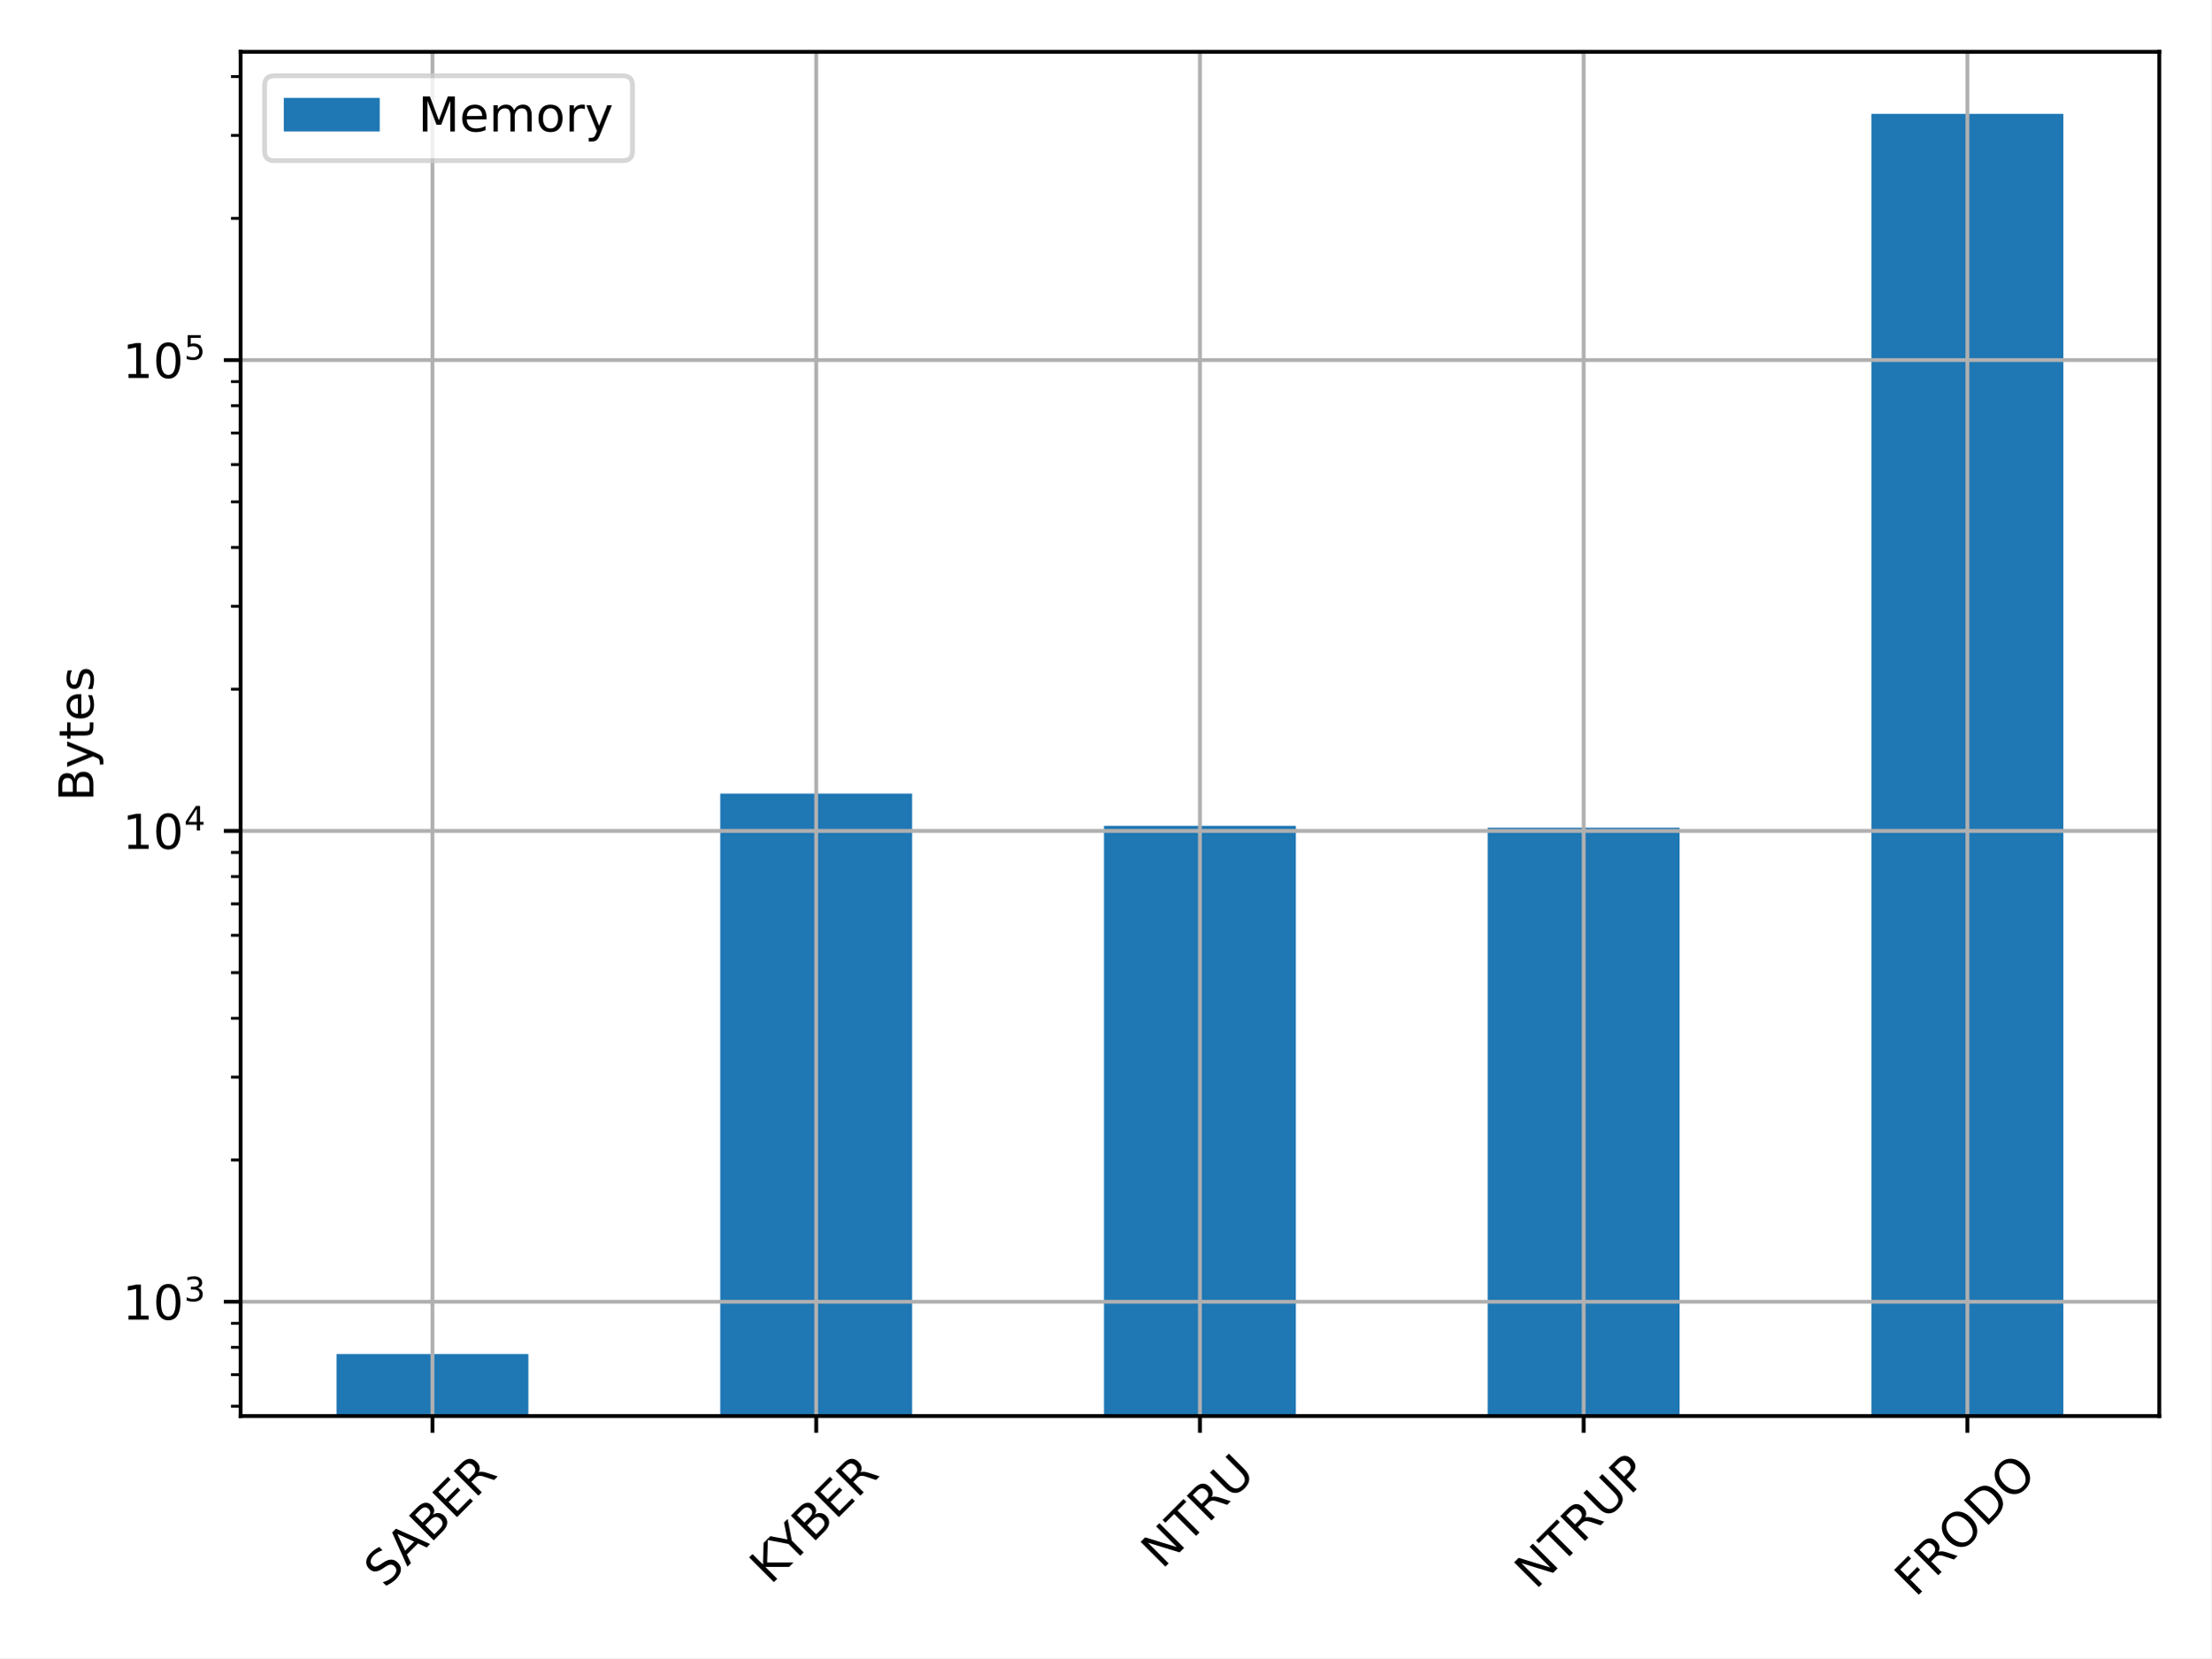
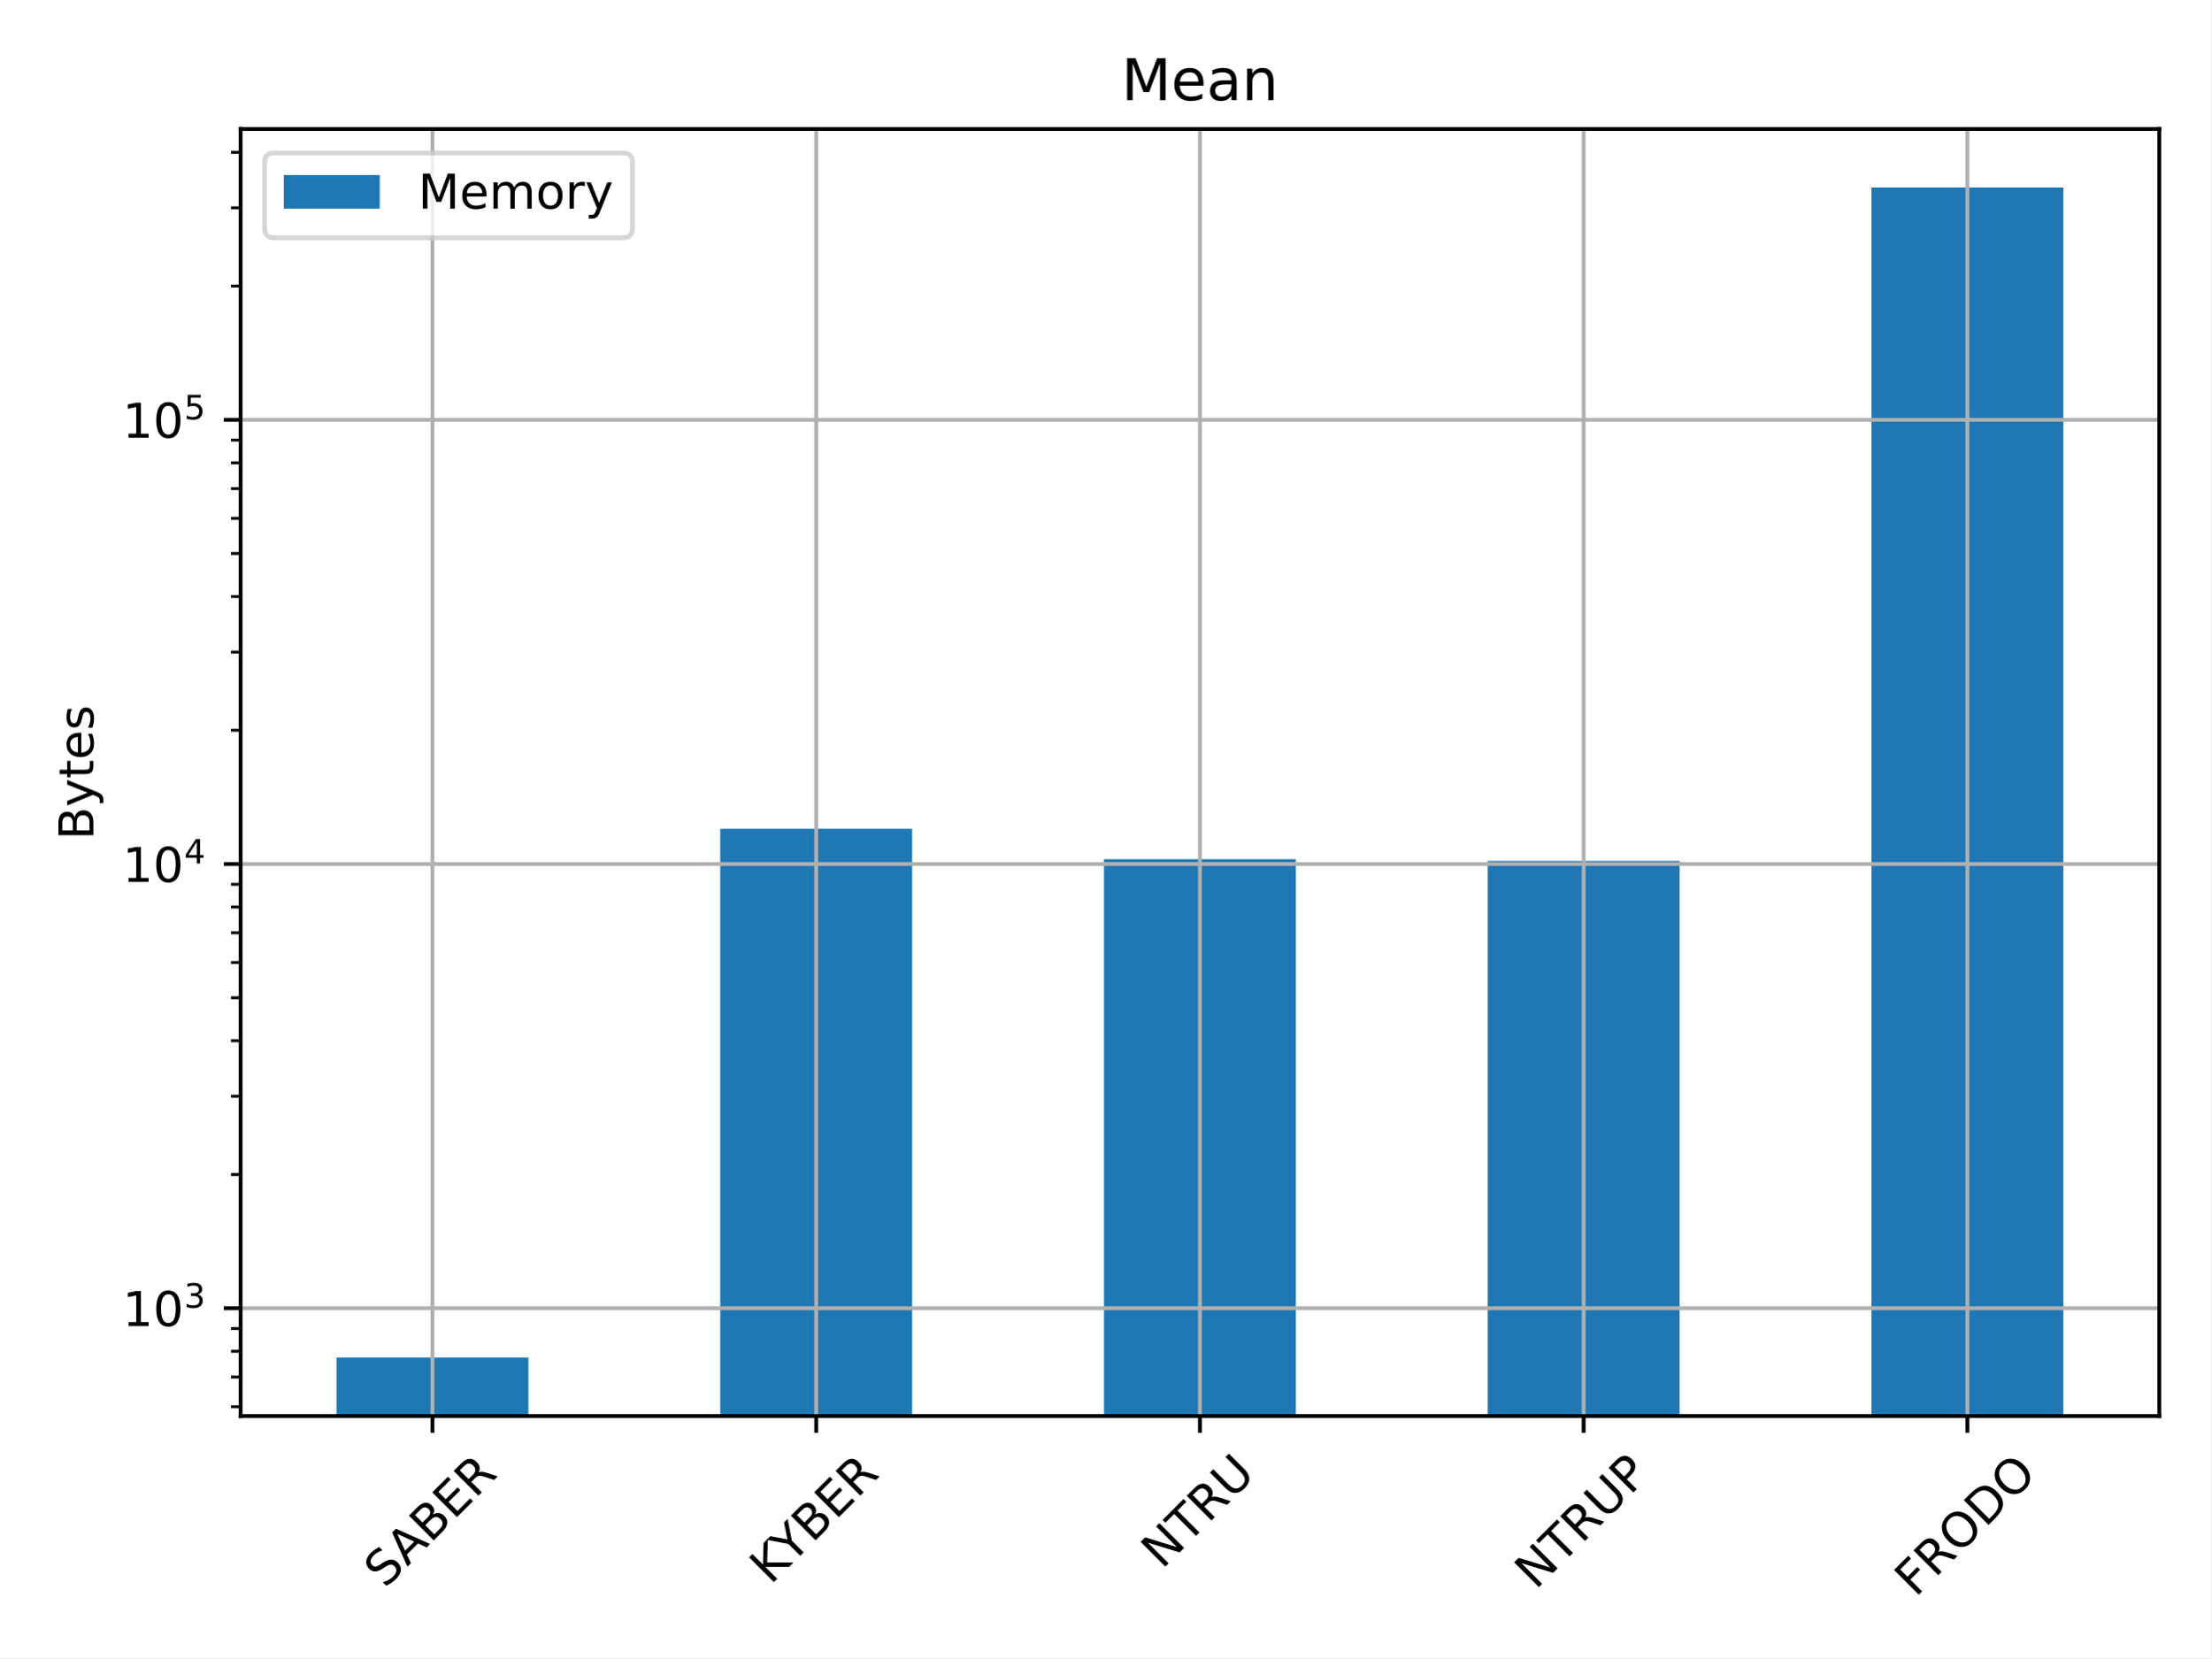
<svg xmlns="http://www.w3.org/2000/svg" xmlns:xlink="http://www.w3.org/1999/xlink" height="345.6pt" version="1.1" viewBox="0 0 460.8 345.6" width="460.8pt">
  <defs>
    <style type="text/css">*{stroke-linecap:butt;stroke-linejoin:round;}</style>
  </defs>
  <g id="figure_1">
    <g id="patch_1">
      <path d="M 0 345.6  L 460.8 345.6  L 460.8 0  L 0 0  z " style="fill:#ffffff;" />
    </g>
    <g id="axes_1">
      <g id="patch_2">
-         <path d="M 50.138 295.153  L 450 295.153  L 450 10.8  L 50.138 10.8  z " style="fill:#ffffff;" />
+         <path d="M 50.138 295.153  L 450 295.153  L 450 26.88  L 50.138 26.88  z " style="fill:#ffffff;" />
      </g>
      <g id="patch_3">
-         <path clip-path="url(#pebe979fd9b)" d="M 70.131 98706.678  L 110.117 98706.678  L 110.117 282.228  L 70.131 282.228  z " style="fill:#1f77b4;" />
+         <path clip-path="url(#pb0050aa478)" d="M 70.131 93141.56  L 110.117 93141.56  L 110.117 282.959  L 70.131 282.959  z " style="fill:#1f77b4;" />
      </g>
      <g id="patch_4">
-         <path clip-path="url(#pebe979fd9b)" d="M 150.103 98706.678  L 190.089 98706.678  L 190.089 165.408  L 150.103 165.408  z " style="fill:#1f77b4;" />
+         <path clip-path="url(#pb0050aa478)" d="M 150.103 93141.56  L 190.089 93141.56  L 190.089 172.745  L 150.103 172.745  z " style="fill:#1f77b4;" />
      </g>
      <g id="patch_5">
-         <path clip-path="url(#pebe979fd9b)" d="M 230.076 98706.678  L 270.062 98706.678  L 270.062 172.131  L 230.076 172.131  z " style="fill:#1f77b4;" />
+         <path clip-path="url(#pb0050aa478)" d="M 230.076 93141.56  L 270.062 93141.56  L 270.062 179.088  L 230.076 179.088  z " style="fill:#1f77b4;" />
      </g>
      <g id="patch_6">
-         <path clip-path="url(#pebe979fd9b)" d="M 310.048 98706.678  L 350.034 98706.678  L 350.034 172.52  L 310.048 172.52  z " style="fill:#1f77b4;" />
+         <path clip-path="url(#pb0050aa478)" d="M 310.048 93141.56  L 350.034 93141.56  L 350.034 179.455  L 310.048 179.455  z " style="fill:#1f77b4;" />
      </g>
      <g id="patch_7">
-         <path clip-path="url(#pebe979fd9b)" d="M 390.021 98706.678  L 430.007 98706.678  L 430.007 23.725  L 390.021 23.725  z " style="fill:#1f77b4;" />
+         <path clip-path="url(#pb0050aa478)" d="M 390.021 93141.56  L 430.007 93141.56  L 430.007 39.074  L 390.021 39.074  z " style="fill:#1f77b4;" />
      </g>
      <g id="matplotlib.axis_1">
        <g id="xtick_1">
          <g id="line2d_1">
-             <path clip-path="url(#pebe979fd9b)" d="M 90.124 295.153  L 90.124 10.8  " style="fill:none;stroke:#b0b0b0;stroke-linecap:square;stroke-width:0.8;" />
+             <path clip-path="url(#pb0050aa478)" d="M 90.124 295.153  L 90.124 26.88  " style="fill:none;stroke:#b0b0b0;stroke-linecap:square;stroke-width:0.8;" />
          </g>
          <g id="line2d_2">
            <defs>
-               <path d="M 0 0  L 0 3.5  " id="m96c4769279" style="stroke:#000000;stroke-width:0.8;" />
+               <path d="M 0 0  L 0 3.5  " id="md4fcb44b2d" style="stroke:#000000;stroke-width:0.8;" />
            </defs>
            <g>
-               <use style="stroke:#000000;stroke-width:0.8;" x="90.124" xlink:href="#m96c4769279" y="295.153" />
+               <use style="stroke:#000000;stroke-width:0.8;" x="90.124" xlink:href="#md4fcb44b2d" y="295.153" />
            </g>
          </g>
          <g id="text_1">
            <g transform="translate(80.22939 331.2172)rotate(-45)scale(0.1 -0.1)">
              <defs>
                <path d="M 53.516 70.516  L 53.516 60.891  Q 47.906 63.578 42.922 64.891  Q 37.938 66.219 33.297 66.219  Q 25.25 66.219 20.875 63.094  Q 16.5 59.969 16.5 54.203  Q 16.5 49.359 19.406 46.891  Q 22.312 44.438 30.422 42.922  L 36.375 41.703  Q 47.406 39.594 52.656 34.297  Q 57.906 29 57.906 20.125  Q 57.906 9.516 50.797 4.047  Q 43.703 -1.422 29.984 -1.422  Q 24.812 -1.422 18.969 -0.25  Q 13.141 0.922 6.891 3.219  L 6.891 13.375  Q 12.891 10.016 18.656 8.297  Q 24.422 6.594 29.984 6.594  Q 38.422 6.594 43.016 9.906  Q 47.609 13.234 47.609 19.391  Q 47.609 24.75 44.312 27.781  Q 41.016 30.812 33.5 32.328  L 27.484 33.5  Q 16.453 35.688 11.516 40.375  Q 6.594 45.062 6.594 53.422  Q 6.594 63.094 13.406 68.656  Q 20.219 74.219 32.172 74.219  Q 37.312 74.219 42.625 73.281  Q 47.953 72.359 53.516 70.516  z " id="DejaVuSans-83" />
                <path d="M 34.188 63.188  L 20.797 26.906  L 47.609 26.906  z M 28.609 72.906  L 39.797 72.906  L 67.578 0  L 57.328 0  L 50.688 18.703  L 17.828 18.703  L 11.188 0  L 0.781 0  z " id="DejaVuSans-65" />
                <path d="M 19.672 34.812  L 19.672 8.109  L 35.5 8.109  Q 43.453 8.109 47.281 11.406  Q 51.125 14.703 51.125 21.484  Q 51.125 28.328 47.281 31.562  Q 43.453 34.812 35.5 34.812  z M 19.672 64.797  L 19.672 42.828  L 34.281 42.828  Q 41.5 42.828 45.031 45.531  Q 48.578 48.25 48.578 53.812  Q 48.578 59.328 45.031 62.062  Q 41.5 64.797 34.281 64.797  z M 9.812 72.906  L 35.016 72.906  Q 46.297 72.906 52.391 68.219  Q 58.5 63.531 58.5 54.891  Q 58.5 48.188 55.375 44.234  Q 52.25 40.281 46.188 39.312  Q 53.469 37.75 57.5 32.781  Q 61.531 27.828 61.531 20.406  Q 61.531 10.641 54.891 5.312  Q 48.25 0 35.984 0  L 9.812 0  z " id="DejaVuSans-66" />
                <path d="M 9.812 72.906  L 55.906 72.906  L 55.906 64.594  L 19.672 64.594  L 19.672 43.016  L 54.391 43.016  L 54.391 34.719  L 19.672 34.719  L 19.672 8.297  L 56.781 8.297  L 56.781 0  L 9.812 0  z " id="DejaVuSans-69" />
                <path d="M 44.391 34.188  Q 47.562 33.109 50.562 29.594  Q 53.562 26.078 56.594 19.922  L 66.609 0  L 56 0  L 46.688 18.703  Q 43.062 26.031 39.672 28.422  Q 36.281 30.812 30.422 30.812  L 19.672 30.812  L 19.672 0  L 9.812 0  L 9.812 72.906  L 32.078 72.906  Q 44.578 72.906 50.734 67.672  Q 56.891 62.453 56.891 51.906  Q 56.891 45.016 53.688 40.469  Q 50.484 35.938 44.391 34.188  z M 19.672 64.797  L 19.672 38.922  L 32.078 38.922  Q 39.203 38.922 42.844 42.219  Q 46.484 45.516 46.484 51.906  Q 46.484 58.297 42.844 61.547  Q 39.203 64.797 32.078 64.797  z " id="DejaVuSans-82" />
              </defs>
              <use xlink:href="#DejaVuSans-83" />
              <use x="65.352" xlink:href="#DejaVuSans-65" />
              <use x="133.76" xlink:href="#DejaVuSans-66" />
              <use x="202.363" xlink:href="#DejaVuSans-69" />
              <use x="265.547" xlink:href="#DejaVuSans-82" />
            </g>
          </g>
        </g>
        <g id="xtick_2">
          <g id="line2d_3">
-             <path clip-path="url(#pebe979fd9b)" d="M 170.096 295.153  L 170.096 10.8  " style="fill:none;stroke:#b0b0b0;stroke-linecap:square;stroke-width:0.8;" />
+             <path clip-path="url(#pb0050aa478)" d="M 170.096 295.153  L 170.096 26.88  " style="fill:none;stroke:#b0b0b0;stroke-linecap:square;stroke-width:0.8;" />
          </g>
          <g id="line2d_4">
            <g>
-               <use style="stroke:#000000;stroke-width:0.8;" x="170.096" xlink:href="#m96c4769279" y="295.153" />
+               <use style="stroke:#000000;stroke-width:0.8;" x="170.096" xlink:href="#md4fcb44b2d" y="295.153" />
            </g>
          </g>
          <g id="text_2">
            <g transform="translate(160.5814 330.4581)rotate(-45)scale(0.1 -0.1)">
              <defs>
                <path d="M 9.812 72.906  L 19.672 72.906  L 19.672 42.094  L 52.391 72.906  L 65.094 72.906  L 28.906 38.922  L 67.672 0  L 54.688 0  L 19.672 35.109  L 19.672 0  L 9.812 0  z " id="DejaVuSans-75" />
                <path d="M -0.203 72.906  L 10.406 72.906  L 30.609 42.922  L 50.688 72.906  L 61.281 72.906  L 35.5 34.719  L 35.5 0  L 25.594 0  L 25.594 34.719  z " id="DejaVuSans-89" />
              </defs>
              <use xlink:href="#DejaVuSans-75" />
              <use x="61.951" xlink:href="#DejaVuSans-89" />
              <use x="123.035" xlink:href="#DejaVuSans-66" />
              <use x="191.639" xlink:href="#DejaVuSans-69" />
              <use x="254.822" xlink:href="#DejaVuSans-82" />
            </g>
          </g>
        </g>
        <g id="xtick_3">
          <g id="line2d_5">
-             <path clip-path="url(#pebe979fd9b)" d="M 250.069 295.153  L 250.069 10.8  " style="fill:none;stroke:#b0b0b0;stroke-linecap:square;stroke-width:0.8;" />
+             <path clip-path="url(#pb0050aa478)" d="M 250.069 295.153  L 250.069 26.88  " style="fill:none;stroke:#b0b0b0;stroke-linecap:square;stroke-width:0.8;" />
          </g>
          <g id="line2d_6">
            <g>
-               <use style="stroke:#000000;stroke-width:0.8;" x="250.069" xlink:href="#m96c4769279" y="295.153" />
+               <use style="stroke:#000000;stroke-width:0.8;" x="250.069" xlink:href="#md4fcb44b2d" y="295.153" />
            </g>
          </g>
          <g id="text_3">
            <g transform="translate(242.1713 327.2231)rotate(-45)scale(0.1 -0.1)">
              <defs>
                <path d="M 9.812 72.906  L 23.094 72.906  L 55.422 11.922  L 55.422 72.906  L 64.984 72.906  L 64.984 0  L 51.703 0  L 19.391 60.984  L 19.391 0  L 9.812 0  z " id="DejaVuSans-78" />
                <path d="M -0.297 72.906  L 61.375 72.906  L 61.375 64.594  L 35.5 64.594  L 35.5 0  L 25.594 0  L 25.594 64.594  L -0.297 64.594  z " id="DejaVuSans-84" />
                <path d="M 8.688 72.906  L 18.609 72.906  L 18.609 28.609  Q 18.609 16.891 22.844 11.734  Q 27.094 6.594 36.625 6.594  Q 46.094 6.594 50.344 11.734  Q 54.594 16.891 54.594 28.609  L 54.594 72.906  L 64.5 72.906  L 64.5 27.391  Q 64.5 13.141 57.438 5.859  Q 50.391 -1.422 36.625 -1.422  Q 22.797 -1.422 15.734 5.859  Q 8.688 13.141 8.688 27.391  z " id="DejaVuSans-85" />
              </defs>
              <use xlink:href="#DejaVuSans-78" />
              <use x="74.805" xlink:href="#DejaVuSans-84" />
              <use x="135.889" xlink:href="#DejaVuSans-82" />
              <use x="205.371" xlink:href="#DejaVuSans-85" />
            </g>
          </g>
        </g>
        <g id="xtick_4">
          <g id="line2d_7">
-             <path clip-path="url(#pebe979fd9b)" d="M 330.041 295.153  L 330.041 10.8  " style="fill:none;stroke:#b0b0b0;stroke-linecap:square;stroke-width:0.8;" />
+             <path clip-path="url(#pb0050aa478)" d="M 330.041 295.153  L 330.041 26.88  " style="fill:none;stroke:#b0b0b0;stroke-linecap:square;stroke-width:0.8;" />
          </g>
          <g id="line2d_8">
            <g>
-               <use style="stroke:#000000;stroke-width:0.8;" x="330.041" xlink:href="#m96c4769279" y="295.153" />
+               <use style="stroke:#000000;stroke-width:0.8;" x="330.041" xlink:href="#md4fcb44b2d" y="295.153" />
            </g>
          </g>
          <g id="text_4">
            <g transform="translate(320.012 331.4868)rotate(-45)scale(0.1 -0.1)">
              <defs>
                <path d="M 19.672 64.797  L 19.672 37.406  L 32.078 37.406  Q 38.969 37.406 42.719 40.969  Q 46.484 44.531 46.484 51.125  Q 46.484 57.672 42.719 61.234  Q 38.969 64.797 32.078 64.797  z M 9.812 72.906  L 32.078 72.906  Q 44.344 72.906 50.609 67.359  Q 56.891 61.812 56.891 51.125  Q 56.891 40.328 50.609 34.812  Q 44.344 29.297 32.078 29.297  L 19.672 29.297  L 19.672 0  L 9.812 0  z " id="DejaVuSans-80" />
              </defs>
              <use xlink:href="#DejaVuSans-78" />
              <use x="74.805" xlink:href="#DejaVuSans-84" />
              <use x="135.889" xlink:href="#DejaVuSans-82" />
              <use x="205.371" xlink:href="#DejaVuSans-85" />
              <use x="278.564" xlink:href="#DejaVuSans-80" />
            </g>
          </g>
        </g>
        <g id="xtick_5">
          <g id="line2d_9">
-             <path clip-path="url(#pebe979fd9b)" d="M 410.014 295.153  L 410.014 10.8  " style="fill:none;stroke:#b0b0b0;stroke-linecap:square;stroke-width:0.8;" />
+             <path clip-path="url(#pb0050aa478)" d="M 410.014 295.153  L 410.014 26.88  " style="fill:none;stroke:#b0b0b0;stroke-linecap:square;stroke-width:0.8;" />
          </g>
          <g id="line2d_10">
            <g>
-               <use style="stroke:#000000;stroke-width:0.8;" x="410.014" xlink:href="#m96c4769279" y="295.153" />
+               <use style="stroke:#000000;stroke-width:0.8;" x="410.014" xlink:href="#md4fcb44b2d" y="295.153" />
            </g>
          </g>
          <g id="text_5">
            <g transform="translate(399.1862 333.0833)rotate(-45)scale(0.1 -0.1)">
              <defs>
                <path d="M 9.812 72.906  L 51.703 72.906  L 51.703 64.594  L 19.672 64.594  L 19.672 43.109  L 48.578 43.109  L 48.578 34.812  L 19.672 34.812  L 19.672 0  L 9.812 0  z " id="DejaVuSans-70" />
                <path d="M 39.406 66.219  Q 28.656 66.219 22.328 58.203  Q 16.016 50.203 16.016 36.375  Q 16.016 22.609 22.328 14.594  Q 28.656 6.594 39.406 6.594  Q 50.141 6.594 56.422 14.594  Q 62.703 22.609 62.703 36.375  Q 62.703 50.203 56.422 58.203  Q 50.141 66.219 39.406 66.219  z M 39.406 74.219  Q 54.734 74.219 63.906 63.938  Q 73.094 53.656 73.094 36.375  Q 73.094 19.141 63.906 8.859  Q 54.734 -1.422 39.406 -1.422  Q 24.031 -1.422 14.812 8.828  Q 5.609 19.094 5.609 36.375  Q 5.609 53.656 14.812 63.938  Q 24.031 74.219 39.406 74.219  z " id="DejaVuSans-79" />
                <path d="M 19.672 64.797  L 19.672 8.109  L 31.594 8.109  Q 46.688 8.109 53.688 14.938  Q 60.688 21.781 60.688 36.531  Q 60.688 51.172 53.688 57.984  Q 46.688 64.797 31.594 64.797  z M 9.812 72.906  L 30.078 72.906  Q 51.266 72.906 61.172 64.094  Q 71.094 55.281 71.094 36.531  Q 71.094 17.672 61.125 8.828  Q 51.172 0 30.078 0  L 9.812 0  z " id="DejaVuSans-68" />
              </defs>
              <use xlink:href="#DejaVuSans-70" />
              <use x="57.52" xlink:href="#DejaVuSans-82" />
              <use x="127.002" xlink:href="#DejaVuSans-79" />
              <use x="205.713" xlink:href="#DejaVuSans-68" />
              <use x="282.715" xlink:href="#DejaVuSans-79" />
            </g>
          </g>
        </g>
      </g>
      <g id="matplotlib.axis_2">
        <g id="ytick_1">
          <g id="line2d_11">
-             <path clip-path="url(#pebe979fd9b)" d="M 50.138 271.328  L 450 271.328  " style="fill:none;stroke:#b0b0b0;stroke-linecap:square;stroke-width:0.8;" />
+             <path clip-path="url(#pb0050aa478)" d="M 50.138 272.675  L 450 272.675  " style="fill:none;stroke:#b0b0b0;stroke-linecap:square;stroke-width:0.8;" />
          </g>
          <g id="line2d_12">
            <defs>
-               <path d="M 0 0  L -3.5 0  " id="mdd4ff155d6" style="stroke:#000000;stroke-width:0.8;" />
+               <path d="M 0 0  L -3.5 0  " id="m3c78cfde49" style="stroke:#000000;stroke-width:0.8;" />
            </defs>
            <g>
-               <use style="stroke:#000000;stroke-width:0.8;" x="50.138" xlink:href="#mdd4ff155d6" y="271.328" />
+               <use style="stroke:#000000;stroke-width:0.8;" x="50.138" xlink:href="#m3c78cfde49" y="272.675" />
            </g>
          </g>
          <g id="text_6">
-             <g transform="translate(25.53768 275.1272)scale(0.1 -0.1)">
+             <g transform="translate(25.53768 276.4745)scale(0.1 -0.1)">
              <defs>
                <path d="M 12.406 8.297  L 28.516 8.297  L 28.516 63.922  L 10.984 60.406  L 10.984 69.391  L 28.422 72.906  L 38.281 72.906  L 38.281 8.297  L 54.391 8.297  L 54.391 0  L 12.406 0  z " id="DejaVuSans-49" />
                <path d="M 31.781 66.406  Q 24.172 66.406 20.328 58.906  Q 16.5 51.422 16.5 36.375  Q 16.5 21.391 20.328 13.891  Q 24.172 6.391 31.781 6.391  Q 39.453 6.391 43.281 13.891  Q 47.125 21.391 47.125 36.375  Q 47.125 51.422 43.281 58.906  Q 39.453 66.406 31.781 66.406  z M 31.781 74.219  Q 44.047 74.219 50.516 64.516  Q 56.984 54.828 56.984 36.375  Q 56.984 17.969 50.516 8.266  Q 44.047 -1.422 31.781 -1.422  Q 19.531 -1.422 13.062 8.266  Q 6.594 17.969 6.594 36.375  Q 6.594 54.828 13.062 64.516  Q 19.531 74.219 31.781 74.219  z " id="DejaVuSans-48" />
                <path d="M 40.578 39.312  Q 47.656 37.797 51.625 33  Q 55.609 28.219 55.609 21.188  Q 55.609 10.406 48.188 4.484  Q 40.766 -1.422 27.094 -1.422  Q 22.516 -1.422 17.656 -0.516  Q 12.797 0.391 7.625 2.203  L 7.625 11.719  Q 11.719 9.328 16.594 8.109  Q 21.484 6.891 26.812 6.891  Q 36.078 6.891 40.938 10.547  Q 45.797 14.203 45.797 21.188  Q 45.797 27.641 41.281 31.266  Q 36.766 34.906 28.719 34.906  L 20.219 34.906  L 20.219 43.016  L 29.109 43.016  Q 36.375 43.016 40.234 45.922  Q 44.094 48.828 44.094 54.297  Q 44.094 59.906 40.109 62.906  Q 36.141 65.922 28.719 65.922  Q 24.656 65.922 20.016 65.031  Q 15.375 64.156 9.812 62.312  L 9.812 71.094  Q 15.438 72.656 20.344 73.438  Q 25.25 74.219 29.594 74.219  Q 40.828 74.219 47.359 69.109  Q 53.906 64.016 53.906 55.328  Q 53.906 49.266 50.438 45.094  Q 46.969 40.922 40.578 39.312  z " id="DejaVuSans-51" />
              </defs>
              <use transform="translate(0 0.765625)" xlink:href="#DejaVuSans-49" />
              <use transform="translate(63.62305 0.765625)" xlink:href="#DejaVuSans-48" />
              <use transform="translate(128.2031 39.04688)scale(0.7)" xlink:href="#DejaVuSans-51" />
            </g>
          </g>
        </g>
        <g id="ytick_2">
          <g id="line2d_13">
-             <path clip-path="url(#pebe979fd9b)" d="M 50.138 173.187  L 450 173.187  " style="fill:none;stroke:#b0b0b0;stroke-linecap:square;stroke-width:0.8;" />
+             <path clip-path="url(#pb0050aa478)" d="M 50.138 180.084  L 450 180.084  " style="fill:none;stroke:#b0b0b0;stroke-linecap:square;stroke-width:0.8;" />
          </g>
          <g id="line2d_14">
            <g>
-               <use style="stroke:#000000;stroke-width:0.8;" x="50.138" xlink:href="#mdd4ff155d6" y="173.187" />
+               <use style="stroke:#000000;stroke-width:0.8;" x="50.138" xlink:href="#m3c78cfde49" y="180.084" />
            </g>
          </g>
          <g id="text_7">
-             <g transform="translate(25.53768 176.9863)scale(0.1 -0.1)">
+             <g transform="translate(25.53768 183.8834)scale(0.1 -0.1)">
              <defs>
                <path d="M 37.797 64.312  L 12.891 25.391  L 37.797 25.391  z M 35.203 72.906  L 47.609 72.906  L 47.609 25.391  L 58.016 25.391  L 58.016 17.188  L 47.609 17.188  L 47.609 0  L 37.797 0  L 37.797 17.188  L 4.891 17.188  L 4.891 26.703  z " id="DejaVuSans-52" />
              </defs>
              <use transform="translate(0 0.684375)" xlink:href="#DejaVuSans-49" />
              <use transform="translate(63.62305 0.684375)" xlink:href="#DejaVuSans-48" />
              <use transform="translate(128.2031 38.96563)scale(0.7)" xlink:href="#DejaVuSans-52" />
            </g>
          </g>
        </g>
        <g id="ytick_3">
          <g id="line2d_15">
-             <path clip-path="url(#pebe979fd9b)" d="M 50.138 75.046  L 450 75.046  " style="fill:none;stroke:#b0b0b0;stroke-linecap:square;stroke-width:0.8;" />
+             <path clip-path="url(#pb0050aa478)" d="M 50.138 87.493  L 450 87.493  " style="fill:none;stroke:#b0b0b0;stroke-linecap:square;stroke-width:0.8;" />
          </g>
          <g id="line2d_16">
            <g>
-               <use style="stroke:#000000;stroke-width:0.8;" x="50.138" xlink:href="#mdd4ff155d6" y="75.046" />
+               <use style="stroke:#000000;stroke-width:0.8;" x="50.138" xlink:href="#m3c78cfde49" y="87.493" />
            </g>
          </g>
          <g id="text_8">
-             <g transform="translate(25.53768 78.84535)scale(0.1 -0.1)">
+             <g transform="translate(25.53768 91.29226)scale(0.1 -0.1)">
              <defs>
                <path d="M 10.797 72.906  L 49.516 72.906  L 49.516 64.594  L 19.828 64.594  L 19.828 46.734  Q 21.969 47.469 24.109 47.828  Q 26.266 48.188 28.422 48.188  Q 40.625 48.188 47.75 41.5  Q 54.891 34.812 54.891 23.391  Q 54.891 11.625 47.562 5.094  Q 40.234 -1.422 26.906 -1.422  Q 22.312 -1.422 17.547 -0.641  Q 12.797 0.141 7.719 1.703  L 7.719 11.625  Q 12.109 9.234 16.797 8.062  Q 21.484 6.891 26.703 6.891  Q 35.156 6.891 40.078 11.328  Q 45.016 15.766 45.016 23.391  Q 45.016 31 40.078 35.438  Q 35.156 39.891 26.703 39.891  Q 22.75 39.891 18.812 39.016  Q 14.891 38.141 10.797 36.281  z " id="DejaVuSans-53" />
              </defs>
              <use transform="translate(0 0.684375)" xlink:href="#DejaVuSans-49" />
              <use transform="translate(63.62305 0.684375)" xlink:href="#DejaVuSans-48" />
              <use transform="translate(128.2031 38.96563)scale(0.7)" xlink:href="#DejaVuSans-53" />
            </g>
          </g>
        </g>
        <g id="ytick_4">
          <g id="line2d_17">
            <defs>
-               <path d="M 0 0  L -2 0  " id="ma6148aa97c" style="stroke:#000000;stroke-width:0.6;" />
+               <path d="M 0 0  L -2 0  " id="m22344b54b4" style="stroke:#000000;stroke-width:0.6;" />
            </defs>
            <g>
-               <use style="stroke:#000000;stroke-width:0.6;" x="50.138" xlink:href="#ma6148aa97c" y="293.1" />
+               <use style="stroke:#000000;stroke-width:0.6;" x="50.138" xlink:href="#m22344b54b4" y="293.216" />
            </g>
          </g>
        </g>
        <g id="ytick_5">
          <g id="line2d_18">
            <g>
-               <use style="stroke:#000000;stroke-width:0.6;" x="50.138" xlink:href="#ma6148aa97c" y="286.53" />
+               <use style="stroke:#000000;stroke-width:0.6;" x="50.138" xlink:href="#m22344b54b4" y="287.018" />
            </g>
          </g>
        </g>
        <g id="ytick_6">
          <g id="line2d_19">
            <g>
-               <use style="stroke:#000000;stroke-width:0.6;" x="50.138" xlink:href="#ma6148aa97c" y="280.839" />
+               <use style="stroke:#000000;stroke-width:0.6;" x="50.138" xlink:href="#m22344b54b4" y="281.648" />
            </g>
          </g>
        </g>
        <g id="ytick_7">
          <g id="line2d_20">
            <g>
-               <use style="stroke:#000000;stroke-width:0.6;" x="50.138" xlink:href="#ma6148aa97c" y="275.819" />
+               <use style="stroke:#000000;stroke-width:0.6;" x="50.138" xlink:href="#m22344b54b4" y="276.912" />
            </g>
          </g>
        </g>
        <g id="ytick_8">
          <g id="line2d_21">
            <g>
-               <use style="stroke:#000000;stroke-width:0.6;" x="50.138" xlink:href="#ma6148aa97c" y="241.785" />
+               <use style="stroke:#000000;stroke-width:0.6;" x="50.138" xlink:href="#m22344b54b4" y="244.803" />
            </g>
          </g>
        </g>
        <g id="ytick_9">
          <g id="line2d_22">
            <g>
-               <use style="stroke:#000000;stroke-width:0.6;" x="50.138" xlink:href="#ma6148aa97c" y="224.503" />
+               <use style="stroke:#000000;stroke-width:0.6;" x="50.138" xlink:href="#m22344b54b4" y="228.498" />
            </g>
          </g>
        </g>
        <g id="ytick_10">
          <g id="line2d_23">
            <g>
-               <use style="stroke:#000000;stroke-width:0.6;" x="50.138" xlink:href="#ma6148aa97c" y="212.241" />
+               <use style="stroke:#000000;stroke-width:0.6;" x="50.138" xlink:href="#m22344b54b4" y="216.93" />
            </g>
          </g>
        </g>
        <g id="ytick_11">
          <g id="line2d_24">
            <g>
-               <use style="stroke:#000000;stroke-width:0.6;" x="50.138" xlink:href="#ma6148aa97c" y="202.73" />
+               <use style="stroke:#000000;stroke-width:0.6;" x="50.138" xlink:href="#m22344b54b4" y="207.957" />
            </g>
          </g>
        </g>
        <g id="ytick_12">
          <g id="line2d_25">
            <g>
-               <use style="stroke:#000000;stroke-width:0.6;" x="50.138" xlink:href="#ma6148aa97c" y="194.959" />
+               <use style="stroke:#000000;stroke-width:0.6;" x="50.138" xlink:href="#m22344b54b4" y="200.625" />
            </g>
          </g>
        </g>
        <g id="ytick_13">
          <g id="line2d_26">
            <g>
-               <use style="stroke:#000000;stroke-width:0.6;" x="50.138" xlink:href="#ma6148aa97c" y="188.389" />
+               <use style="stroke:#000000;stroke-width:0.6;" x="50.138" xlink:href="#m22344b54b4" y="194.427" />
            </g>
          </g>
        </g>
        <g id="ytick_14">
          <g id="line2d_27">
            <g>
-               <use style="stroke:#000000;stroke-width:0.6;" x="50.138" xlink:href="#ma6148aa97c" y="182.698" />
+               <use style="stroke:#000000;stroke-width:0.6;" x="50.138" xlink:href="#m22344b54b4" y="189.057" />
            </g>
          </g>
        </g>
        <g id="ytick_15">
          <g id="line2d_28">
            <g>
-               <use style="stroke:#000000;stroke-width:0.6;" x="50.138" xlink:href="#ma6148aa97c" y="177.678" />
+               <use style="stroke:#000000;stroke-width:0.6;" x="50.138" xlink:href="#m22344b54b4" y="184.321" />
            </g>
          </g>
        </g>
        <g id="ytick_16">
          <g id="line2d_29">
            <g>
-               <use style="stroke:#000000;stroke-width:0.6;" x="50.138" xlink:href="#ma6148aa97c" y="143.644" />
+               <use style="stroke:#000000;stroke-width:0.6;" x="50.138" xlink:href="#m22344b54b4" y="152.211" />
            </g>
          </g>
        </g>
        <g id="ytick_17">
          <g id="line2d_30">
            <g>
-               <use style="stroke:#000000;stroke-width:0.6;" x="50.138" xlink:href="#ma6148aa97c" y="126.362" />
+               <use style="stroke:#000000;stroke-width:0.6;" x="50.138" xlink:href="#m22344b54b4" y="135.907" />
            </g>
          </g>
        </g>
        <g id="ytick_18">
          <g id="line2d_31">
            <g>
-               <use style="stroke:#000000;stroke-width:0.6;" x="50.138" xlink:href="#ma6148aa97c" y="114.1" />
+               <use style="stroke:#000000;stroke-width:0.6;" x="50.138" xlink:href="#m22344b54b4" y="124.339" />
            </g>
          </g>
        </g>
        <g id="ytick_19">
          <g id="line2d_32">
            <g>
-               <use style="stroke:#000000;stroke-width:0.6;" x="50.138" xlink:href="#ma6148aa97c" y="104.589" />
+               <use style="stroke:#000000;stroke-width:0.6;" x="50.138" xlink:href="#m22344b54b4" y="115.366" />
            </g>
          </g>
        </g>
        <g id="ytick_20">
          <g id="line2d_33">
            <g>
-               <use style="stroke:#000000;stroke-width:0.6;" x="50.138" xlink:href="#ma6148aa97c" y="96.819" />
+               <use style="stroke:#000000;stroke-width:0.6;" x="50.138" xlink:href="#m22344b54b4" y="108.034" />
            </g>
          </g>
        </g>
        <g id="ytick_21">
          <g id="line2d_34">
            <g>
-               <use style="stroke:#000000;stroke-width:0.6;" x="50.138" xlink:href="#ma6148aa97c" y="90.248" />
+               <use style="stroke:#000000;stroke-width:0.6;" x="50.138" xlink:href="#m22344b54b4" y="101.836" />
            </g>
          </g>
        </g>
        <g id="ytick_22">
          <g id="line2d_35">
            <g>
-               <use style="stroke:#000000;stroke-width:0.6;" x="50.138" xlink:href="#ma6148aa97c" y="84.557" />
+               <use style="stroke:#000000;stroke-width:0.6;" x="50.138" xlink:href="#m22344b54b4" y="96.466" />
            </g>
          </g>
        </g>
        <g id="ytick_23">
          <g id="line2d_36">
            <g>
-               <use style="stroke:#000000;stroke-width:0.6;" x="50.138" xlink:href="#ma6148aa97c" y="79.537" />
+               <use style="stroke:#000000;stroke-width:0.6;" x="50.138" xlink:href="#m22344b54b4" y="91.73" />
            </g>
          </g>
        </g>
        <g id="ytick_24">
          <g id="line2d_37">
            <g>
-               <use style="stroke:#000000;stroke-width:0.6;" x="50.138" xlink:href="#ma6148aa97c" y="45.503" />
+               <use style="stroke:#000000;stroke-width:0.6;" x="50.138" xlink:href="#m22344b54b4" y="59.62" />
            </g>
          </g>
        </g>
        <g id="ytick_25">
          <g id="line2d_38">
            <g>
-               <use style="stroke:#000000;stroke-width:0.6;" x="50.138" xlink:href="#ma6148aa97c" y="28.221" />
+               <use style="stroke:#000000;stroke-width:0.6;" x="50.138" xlink:href="#m22344b54b4" y="43.316" />
            </g>
          </g>
        </g>
        <g id="ytick_26">
          <g id="line2d_39">
            <g>
-               <use style="stroke:#000000;stroke-width:0.6;" x="50.138" xlink:href="#ma6148aa97c" y="15.959" />
+               <use style="stroke:#000000;stroke-width:0.6;" x="50.138" xlink:href="#m22344b54b4" y="31.748" />
            </g>
          </g>
        </g>
        <g id="text_9">
-           <g transform="translate(19.458 167.0077)rotate(-90)scale(0.1 -0.1)">
+           <g transform="translate(19.458 175.0477)rotate(-90)scale(0.1 -0.1)">
            <defs>
              <path d="M 32.172 -5.078  Q 28.375 -14.844 24.75 -17.812  Q 21.141 -20.797 15.094 -20.797  L 7.906 -20.797  L 7.906 -13.281  L 13.188 -13.281  Q 16.891 -13.281 18.938 -11.516  Q 21 -9.766 23.484 -3.219  L 25.094 0.875  L 2.984 54.688  L 12.5 54.688  L 29.594 11.922  L 46.688 54.688  L 56.203 54.688  z " id="DejaVuSans-121" />
              <path d="M 18.312 70.219  L 18.312 54.688  L 36.812 54.688  L 36.812 47.703  L 18.312 47.703  L 18.312 18.016  Q 18.312 11.328 20.141 9.422  Q 21.969 7.516 27.594 7.516  L 36.812 7.516  L 36.812 0  L 27.594 0  Q 17.188 0 13.234 3.875  Q 9.281 7.766 9.281 18.016  L 9.281 47.703  L 2.688 47.703  L 2.688 54.688  L 9.281 54.688  L 9.281 70.219  z " id="DejaVuSans-116" />
              <path d="M 56.203 29.594  L 56.203 25.203  L 14.891 25.203  Q 15.484 15.922 20.484 11.062  Q 25.484 6.203 34.422 6.203  Q 39.594 6.203 44.453 7.469  Q 49.312 8.734 54.109 11.281  L 54.109 2.781  Q 49.266 0.734 44.188 -0.344  Q 39.109 -1.422 33.891 -1.422  Q 20.797 -1.422 13.156 6.188  Q 5.516 13.812 5.516 26.812  Q 5.516 40.234 12.766 48.109  Q 20.016 56 32.328 56  Q 43.359 56 49.781 48.891  Q 56.203 41.797 56.203 29.594  z M 47.219 32.234  Q 47.125 39.594 43.094 43.984  Q 39.062 48.391 32.422 48.391  Q 24.906 48.391 20.391 44.141  Q 15.875 39.891 15.188 32.172  z " id="DejaVuSans-101" />
              <path d="M 44.281 53.078  L 44.281 44.578  Q 40.484 46.531 36.375 47.5  Q 32.281 48.484 27.875 48.484  Q 21.188 48.484 17.844 46.438  Q 14.5 44.391 14.5 40.281  Q 14.5 37.156 16.891 35.375  Q 19.281 33.594 26.516 31.984  L 29.594 31.297  Q 39.156 29.25 43.188 25.516  Q 47.219 21.781 47.219 15.094  Q 47.219 7.469 41.188 3.016  Q 35.156 -1.422 24.609 -1.422  Q 20.219 -1.422 15.453 -0.562  Q 10.688 0.297 5.422 2  L 5.422 11.281  Q 10.406 8.688 15.234 7.391  Q 20.062 6.109 24.812 6.109  Q 31.156 6.109 34.562 8.281  Q 37.984 10.453 37.984 14.406  Q 37.984 18.062 35.516 20.016  Q 33.062 21.969 24.703 23.781  L 21.578 24.516  Q 13.234 26.266 9.516 29.906  Q 5.812 33.547 5.812 39.891  Q 5.812 47.609 11.281 51.797  Q 16.75 56 26.812 56  Q 31.781 56 36.172 55.266  Q 40.578 54.547 44.281 53.078  z " id="DejaVuSans-115" />
            </defs>
            <use xlink:href="#DejaVuSans-66" />
            <use x="68.604" xlink:href="#DejaVuSans-121" />
            <use x="127.783" xlink:href="#DejaVuSans-116" />
            <use x="166.992" xlink:href="#DejaVuSans-101" />
            <use x="228.516" xlink:href="#DejaVuSans-115" />
          </g>
        </g>
      </g>
      <g id="patch_8">
-         <path d="M 50.138 295.153  L 50.138 10.8  " style="fill:none;stroke:#000000;stroke-linecap:square;stroke-linejoin:miter;stroke-width:0.8;" />
+         <path d="M 50.138 295.153  L 50.138 26.88  " style="fill:none;stroke:#000000;stroke-linecap:square;stroke-linejoin:miter;stroke-width:0.8;" />
      </g>
      <g id="patch_9">
-         <path d="M 450 295.153  L 450 10.8  " style="fill:none;stroke:#000000;stroke-linecap:square;stroke-linejoin:miter;stroke-width:0.8;" />
+         <path d="M 450 295.153  L 450 26.88  " style="fill:none;stroke:#000000;stroke-linecap:square;stroke-linejoin:miter;stroke-width:0.8;" />
      </g>
      <g id="patch_10">
        <path d="M 50.138 295.153  L 450 295.153  " style="fill:none;stroke:#000000;stroke-linecap:square;stroke-linejoin:miter;stroke-width:0.8;" />
      </g>
      <g id="patch_11">
-         <path d="M 50.138 10.8  L 450 10.8  " style="fill:none;stroke:#000000;stroke-linecap:square;stroke-linejoin:miter;stroke-width:0.8;" />
+         <path d="M 50.138 26.88  L 450 26.88  " style="fill:none;stroke:#000000;stroke-linecap:square;stroke-linejoin:miter;stroke-width:0.8;" />
+       </g>
+       <g id="text_10">
+         <g transform="translate(233.7207 20.88)scale(0.12 -0.12)">
+           <defs>
+             <path d="M 9.812 72.906  L 24.516 72.906  L 43.109 23.297  L 61.812 72.906  L 76.516 72.906  L 76.516 0  L 66.891 0  L 66.891 64.016  L 48.094 14.016  L 38.188 14.016  L 19.391 64.016  L 19.391 0  L 9.812 0  z " id="DejaVuSans-77" />
+             <path d="M 34.281 27.484  Q 23.391 27.484 19.188 25  Q 14.984 22.516 14.984 16.5  Q 14.984 11.719 18.141 8.906  Q 21.297 6.109 26.703 6.109  Q 34.188 6.109 38.703 11.406  Q 43.219 16.703 43.219 25.484  L 43.219 27.484  z M 52.203 31.203  L 52.203 0  L 43.219 0  L 43.219 8.297  Q 40.141 3.328 35.547 0.953  Q 30.953 -1.422 24.312 -1.422  Q 15.922 -1.422 10.953 3.297  Q 6 8.016 6 15.922  Q 6 25.141 12.172 29.828  Q 18.359 34.516 30.609 34.516  L 43.219 34.516  L 43.219 35.406  Q 43.219 41.609 39.141 45  Q 35.062 48.391 27.688 48.391  Q 23 48.391 18.547 47.266  Q 14.109 46.141 10.016 43.891  L 10.016 52.203  Q 14.938 54.109 19.578 55.047  Q 24.219 56 28.609 56  Q 40.484 56 46.344 49.844  Q 52.203 43.703 52.203 31.203  z " id="DejaVuSans-97" />
+             <path d="M 54.891 33.016  L 54.891 0  L 45.906 0  L 45.906 32.719  Q 45.906 40.484 42.875 44.328  Q 39.844 48.188 33.797 48.188  Q 26.516 48.188 22.312 43.547  Q 18.109 38.922 18.109 30.906  L 18.109 0  L 9.078 0  L 9.078 54.688  L 18.109 54.688  L 18.109 46.188  Q 21.344 51.125 25.703 53.562  Q 30.078 56 35.797 56  Q 45.219 56 50.047 50.172  Q 54.891 44.344 54.891 33.016  z " id="DejaVuSans-110" />
+           </defs>
+           <use xlink:href="#DejaVuSans-77" />
+           <use x="86.279" xlink:href="#DejaVuSans-101" />
+           <use x="147.803" xlink:href="#DejaVuSans-97" />
+           <use x="209.082" xlink:href="#DejaVuSans-110" />
+         </g>
      </g>
      <g id="legend_1">
        <g id="patch_12">
-           <path d="M 57.138 33.478  L 129.808 33.478  Q 131.808 33.478 131.808 31.478  L 131.808 17.8  Q 131.808 15.8 129.808 15.8  L 57.138 15.8  Q 55.138 15.8 55.138 17.8  L 55.138 31.478  Q 55.138 33.478 57.138 33.478  z " style="fill:#ffffff;opacity:0.8;stroke:#cccccc;stroke-linejoin:miter;" />
+           <path d="M 57.138 49.558  L 129.808 49.558  Q 131.808 49.558 131.808 47.558  L 131.808 33.88  Q 131.808 31.88 129.808 31.88  L 57.138 31.88  Q 55.138 31.88 55.138 33.88  L 55.138 47.558  Q 55.138 49.558 57.138 49.558  z " style="fill:#ffffff;opacity:0.8;stroke:#cccccc;stroke-linejoin:miter;" />
        </g>
        <g id="patch_13">
-           <path d="M 59.138 27.398  L 79.138 27.398  L 79.138 20.398  L 59.138 20.398  z " style="fill:#1f77b4;" />
-         </g>
-         <g id="text_10">
-           <g transform="translate(87.13769 27.39844)scale(0.1 -0.1)">
+           <path d="M 59.138 43.478  L 79.138 43.478  L 79.138 36.478  L 59.138 36.478  z " style="fill:#1f77b4;" />
+         </g>
+         <g id="text_11">
+           <g transform="translate(87.13769 43.47844)scale(0.1 -0.1)">
            <defs>
-               <path d="M 9.812 72.906  L 24.516 72.906  L 43.109 23.297  L 61.812 72.906  L 76.516 72.906  L 76.516 0  L 66.891 0  L 66.891 64.016  L 48.094 14.016  L 38.188 14.016  L 19.391 64.016  L 19.391 0  L 9.812 0  z " id="DejaVuSans-77" />
              <path d="M 52 44.188  Q 55.375 50.25 60.062 53.125  Q 64.75 56 71.094 56  Q 79.641 56 84.281 50.016  Q 88.922 44.047 88.922 33.016  L 88.922 0  L 79.891 0  L 79.891 32.719  Q 79.891 40.578 77.094 44.375  Q 74.312 48.188 68.609 48.188  Q 61.625 48.188 57.562 43.547  Q 53.516 38.922 53.516 30.906  L 53.516 0  L 44.484 0  L 44.484 32.719  Q 44.484 40.625 41.703 44.406  Q 38.922 48.188 33.109 48.188  Q 26.219 48.188 22.156 43.531  Q 18.109 38.875 18.109 30.906  L 18.109 0  L 9.078 0  L 9.078 54.688  L 18.109 54.688  L 18.109 46.188  Q 21.188 51.219 25.484 53.609  Q 29.781 56 35.688 56  Q 41.656 56 45.828 52.969  Q 50 49.953 52 44.188  z " id="DejaVuSans-109" />
              <path d="M 30.609 48.391  Q 23.391 48.391 19.188 42.75  Q 14.984 37.109 14.984 27.297  Q 14.984 17.484 19.156 11.844  Q 23.344 6.203 30.609 6.203  Q 37.797 6.203 41.984 11.859  Q 46.188 17.531 46.188 27.297  Q 46.188 37.016 41.984 42.703  Q 37.797 48.391 30.609 48.391  z M 30.609 56  Q 42.328 56 49.016 48.375  Q 55.719 40.766 55.719 27.297  Q 55.719 13.875 49.016 6.219  Q 42.328 -1.422 30.609 -1.422  Q 18.844 -1.422 12.172 6.219  Q 5.516 13.875 5.516 27.297  Q 5.516 40.766 12.172 48.375  Q 18.844 56 30.609 56  z " id="DejaVuSans-111" />
              <path d="M 41.109 46.297  Q 39.594 47.172 37.812 47.578  Q 36.031 48 33.891 48  Q 26.266 48 22.188 43.047  Q 18.109 38.094 18.109 28.812  L 18.109 0  L 9.078 0  L 9.078 54.688  L 18.109 54.688  L 18.109 46.188  Q 20.953 51.172 25.484 53.578  Q 30.031 56 36.531 56  Q 37.453 56 38.578 55.875  Q 39.703 55.766 41.062 55.516  z " id="DejaVuSans-114" />
            </defs>
            <use xlink:href="#DejaVuSans-77" />
            <use x="86.279" xlink:href="#DejaVuSans-101" />
            <use x="147.803" xlink:href="#DejaVuSans-109" />
            <use x="245.215" xlink:href="#DejaVuSans-111" />
            <use x="306.396" xlink:href="#DejaVuSans-114" />
            <use x="347.51" xlink:href="#DejaVuSans-121" />
          </g>
        </g>
      </g>
    </g>
  </g>
  <defs>
-     <clipPath id="pebe979fd9b">
-       <rect height="284.353" width="399.862" x="50.138" y="10.8" />
+     <clipPath id="pb0050aa478">
+       <rect height="268.273" width="399.862" x="50.138" y="26.88" />
    </clipPath>
  </defs>
</svg>
